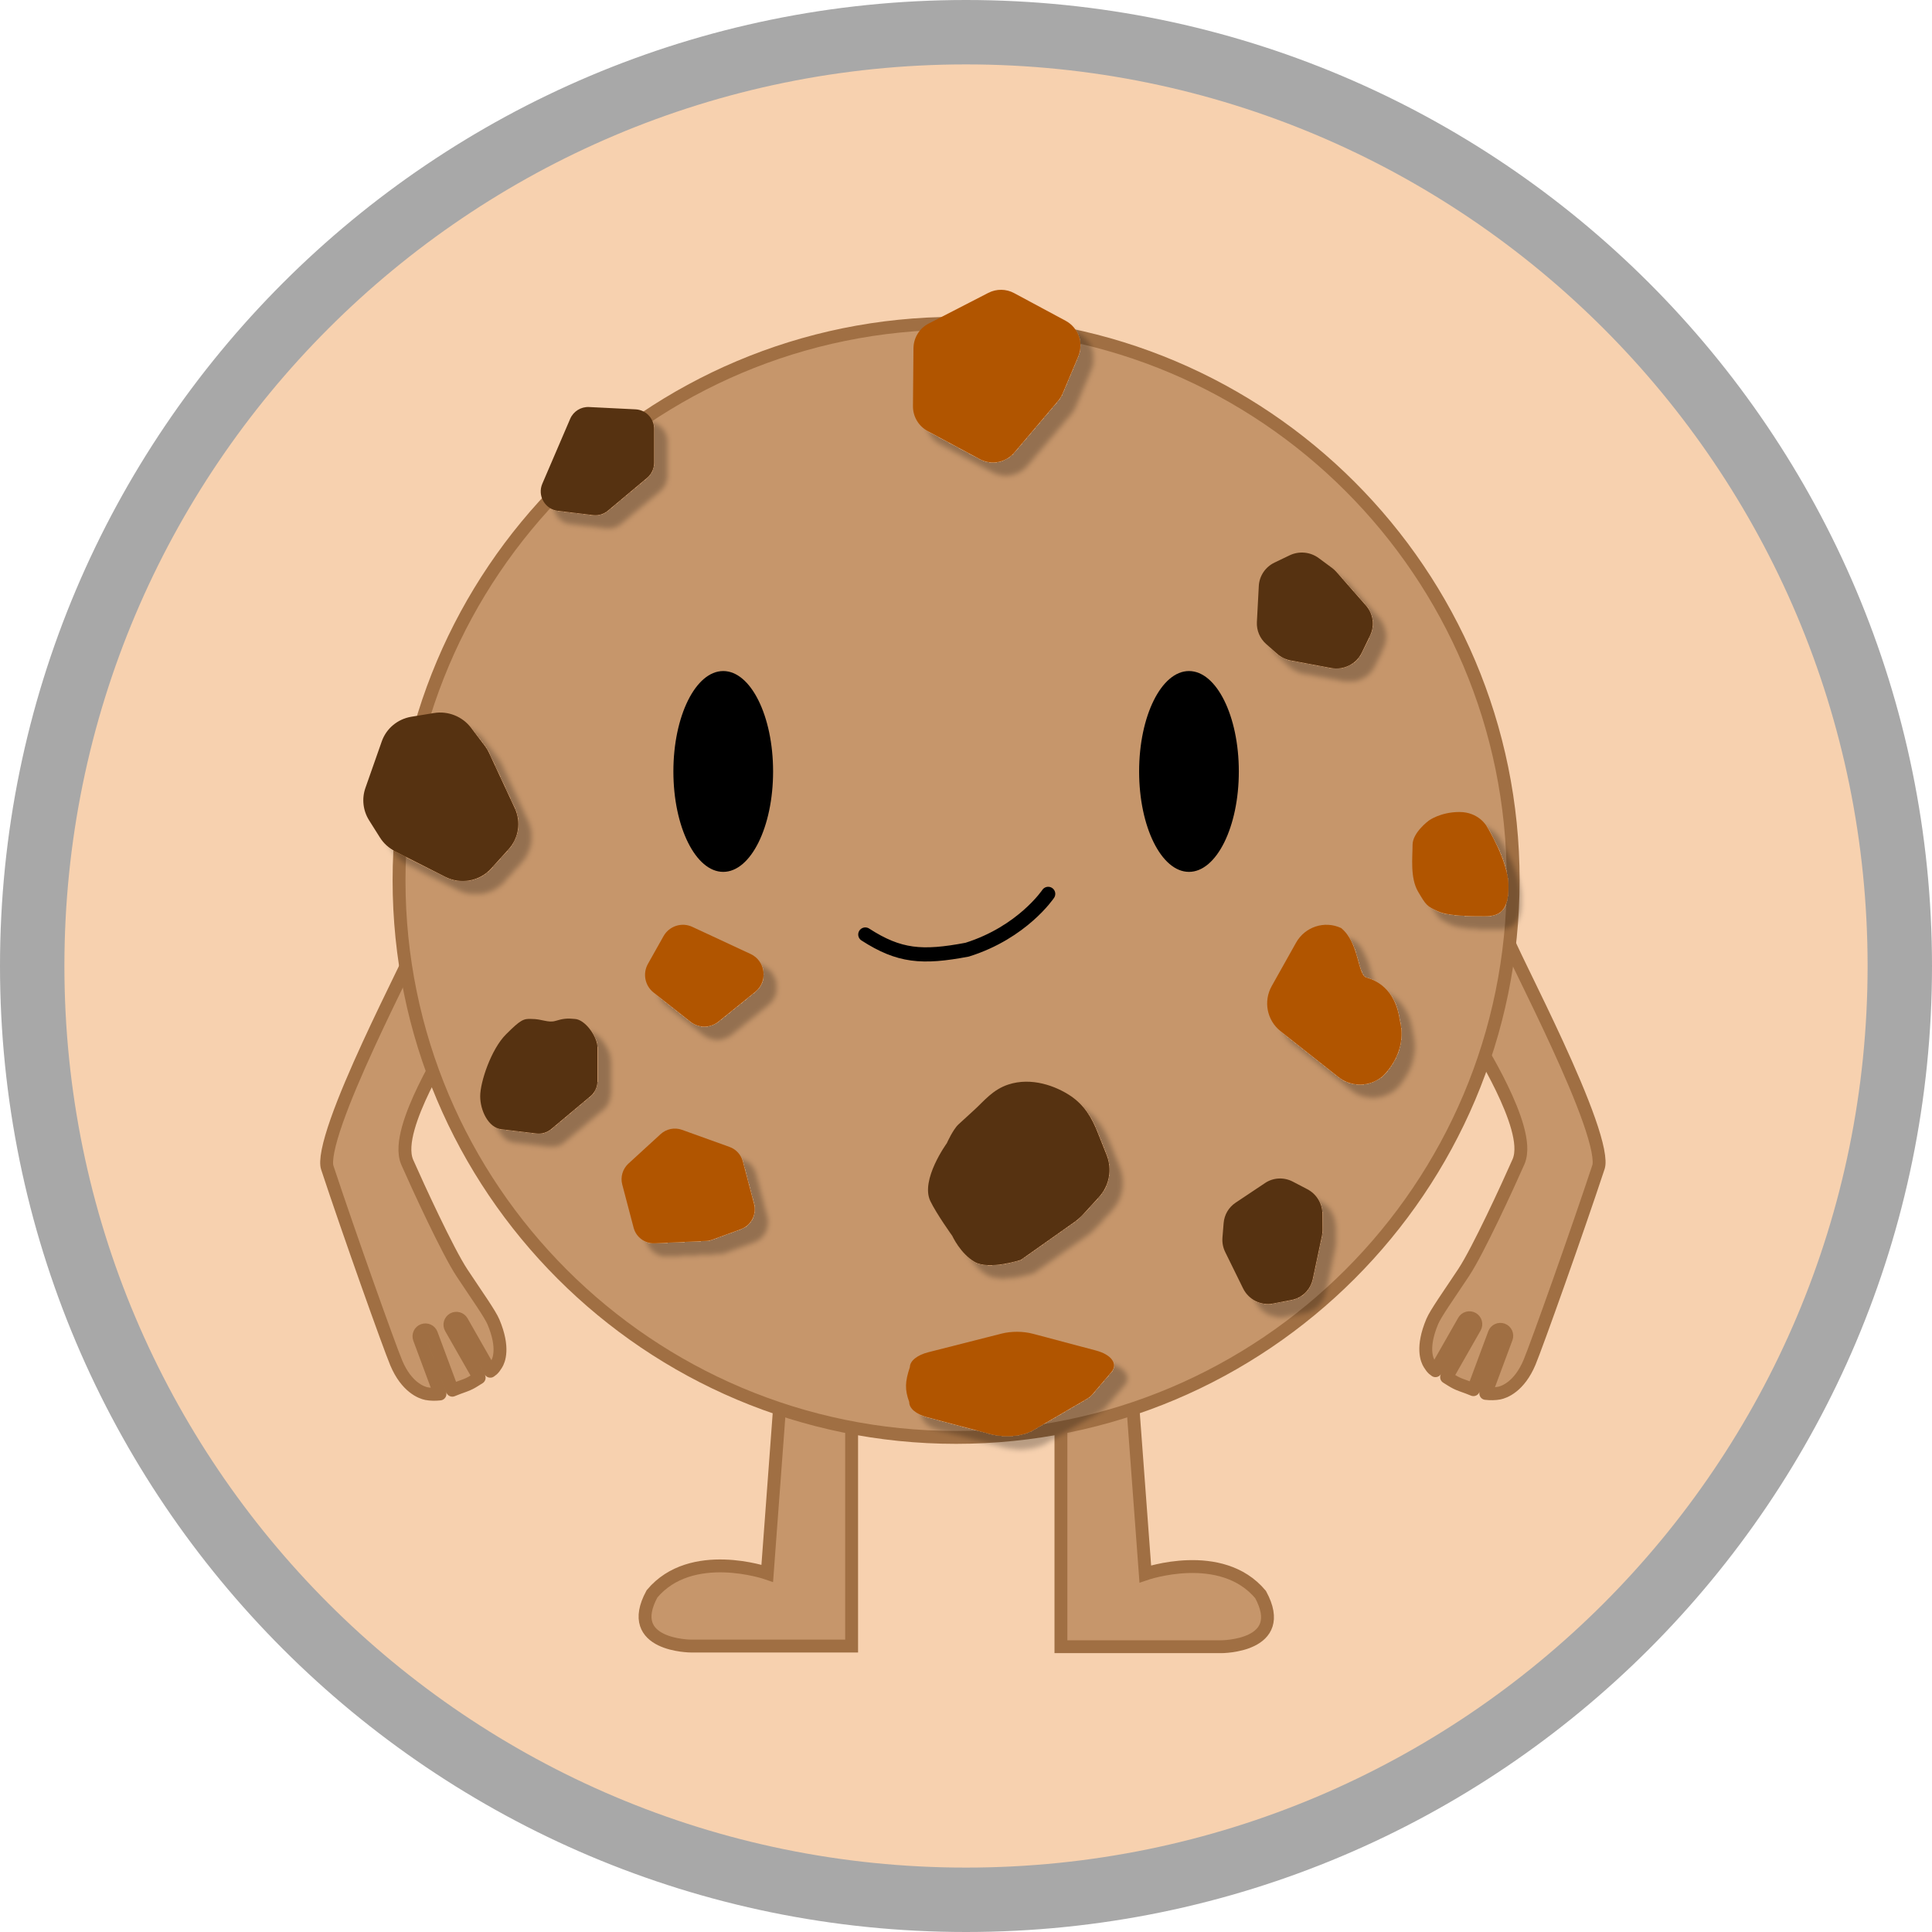
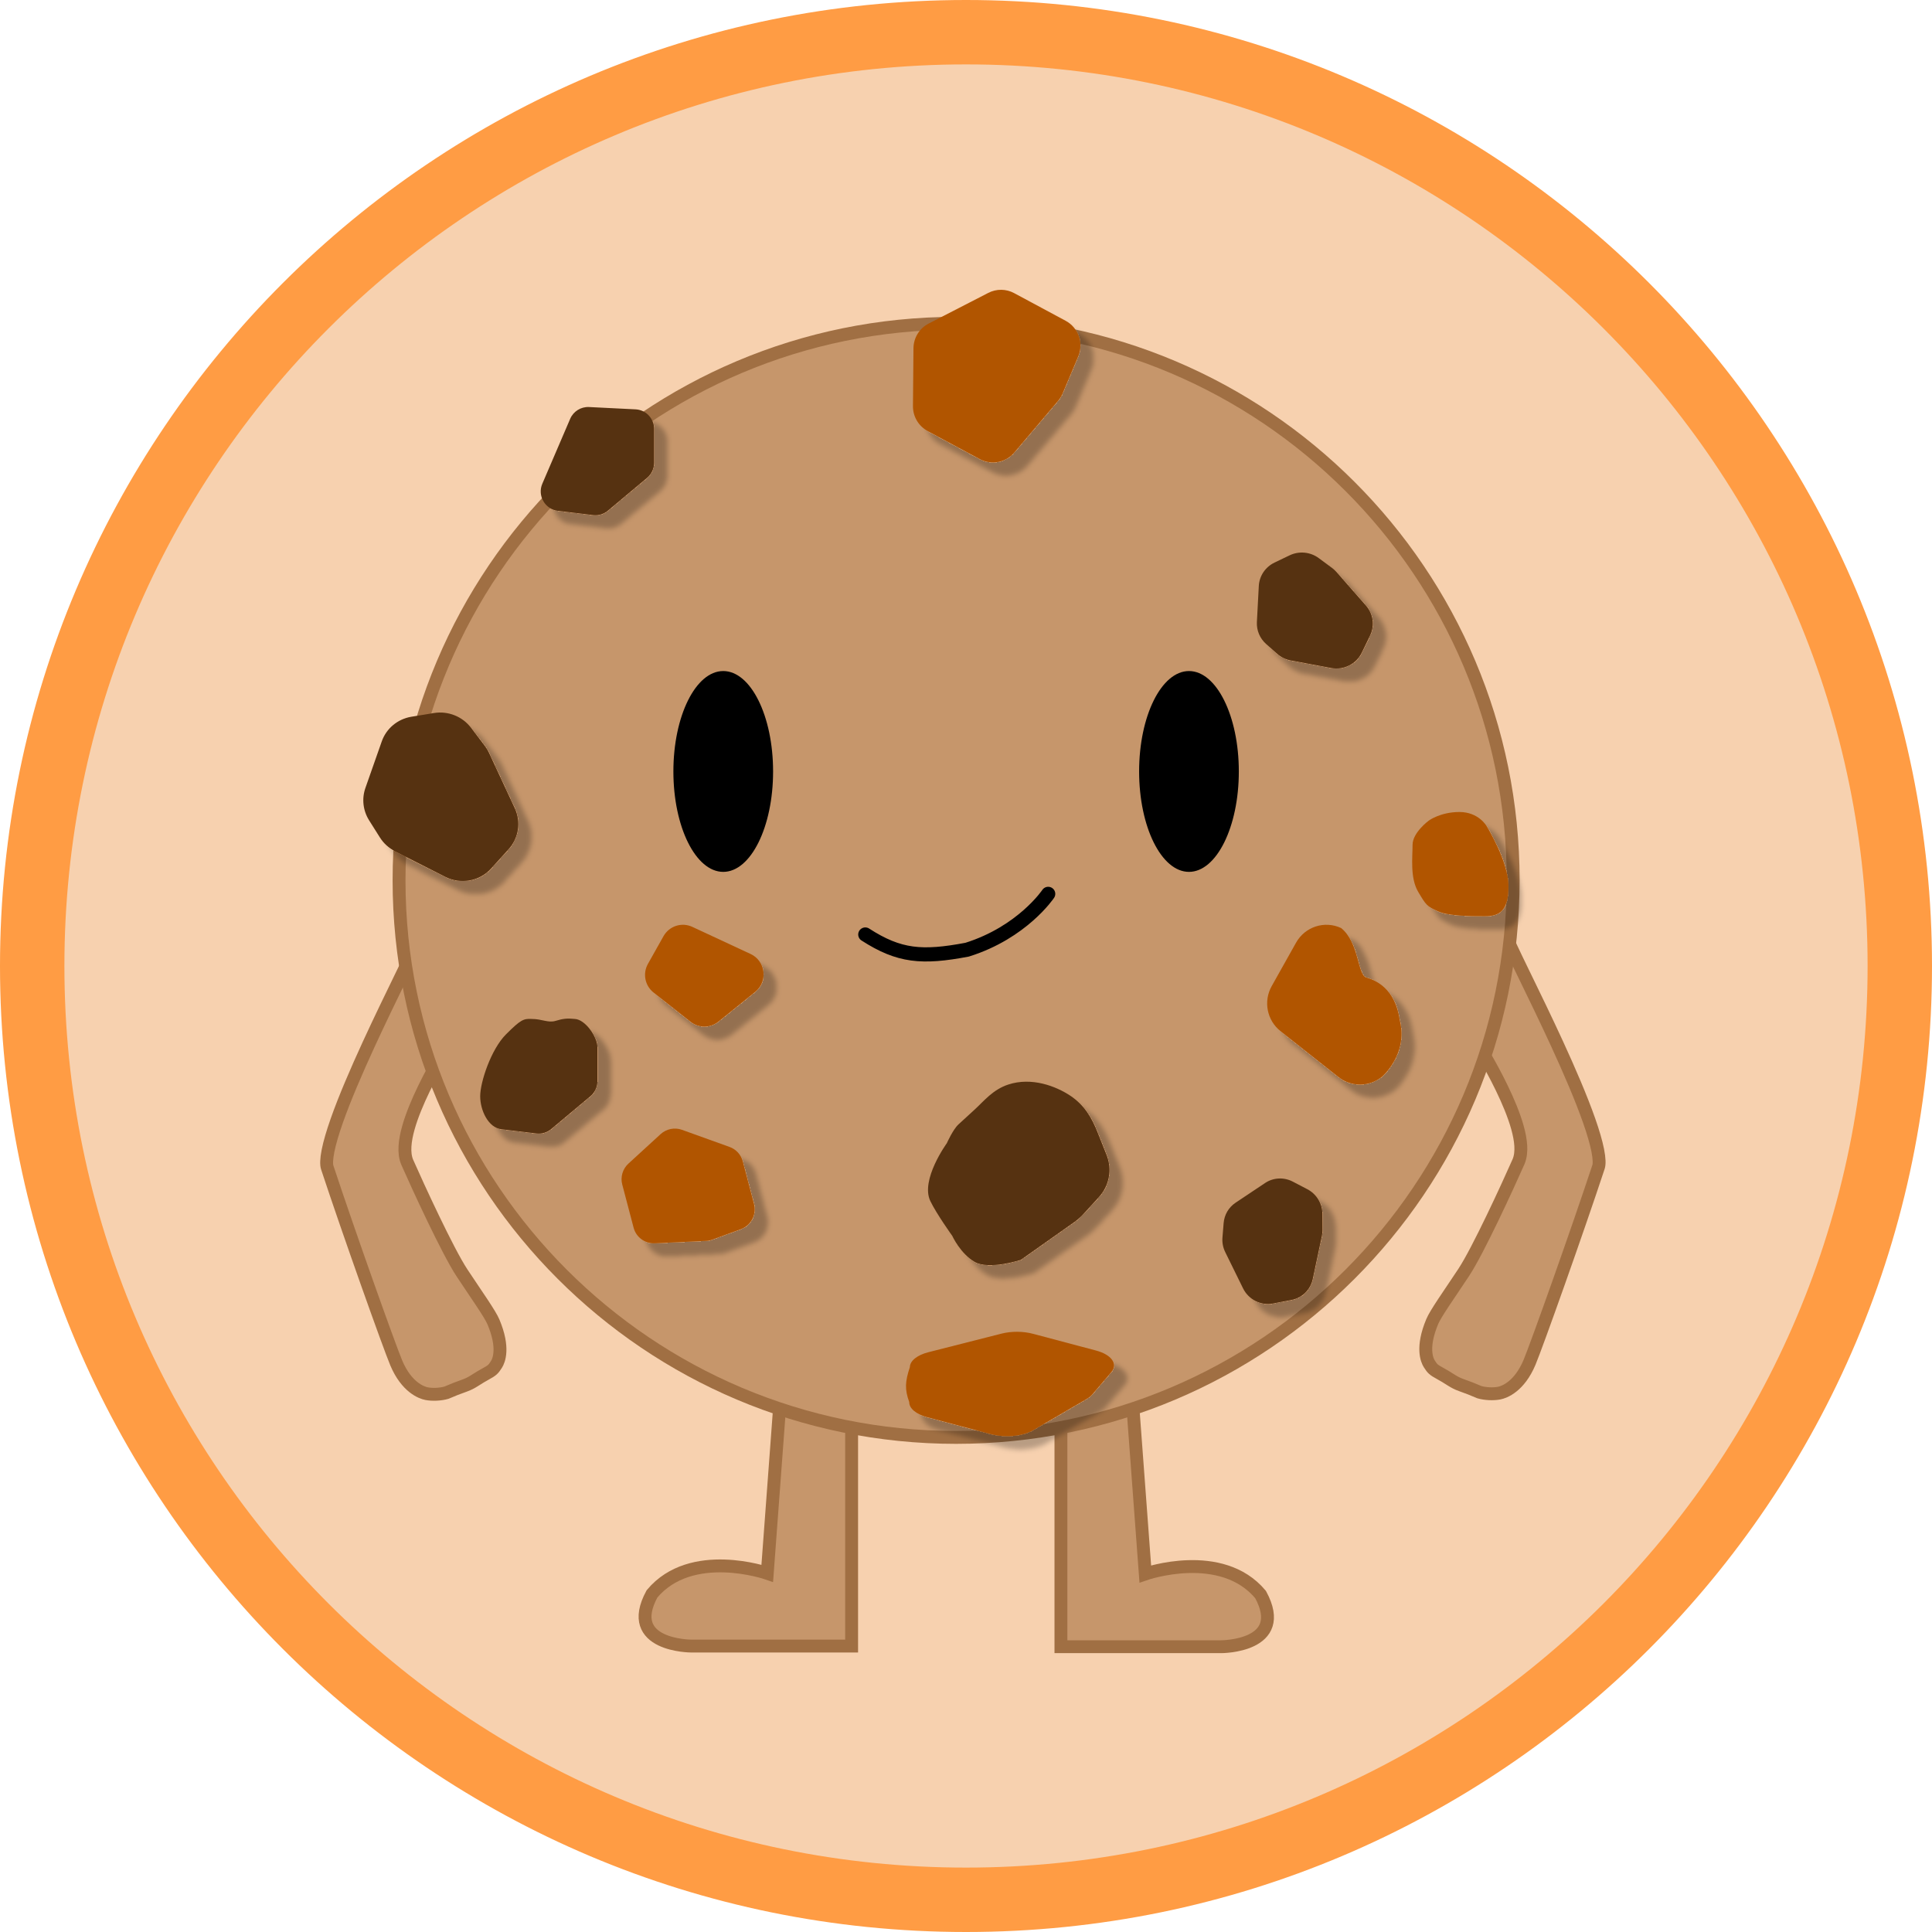
<svg xmlns="http://www.w3.org/2000/svg" width="300" height="300" viewBox="0 0 300 300" fill="none">
-   <circle cx="150" cy="150" r="145" fill="#F7D1AF" stroke="#A8A8A8" stroke-width="10" />
-   <path d="M76.132 212.926L71.732 205.205C71.459 204.725 70.848 204.557 70.368 204.831C69.888 205.104 69.721 205.715 69.995 206.195L74.404 213.934C74.258 214.024 74.12 214.112 73.99 214.194C73.859 214.277 73.735 214.355 73.618 214.427C73.163 214.707 72.728 214.945 72.129 215.157C71.357 215.431 70.835 215.626 70.237 215.872L68.269 210.581L67.359 208.134L67.091 207.413L67.018 207.218L67 207.168L66.995 207.155L66.994 207.152L66.993 207.151L66.993 207.151L66.081 207.49L66.993 207.151C66.801 206.633 66.225 206.37 65.708 206.562C65.19 206.755 64.926 207.331 65.119 207.848L66.032 207.509L65.119 207.848L65.119 207.849L65.119 207.849L65.119 207.849L65.12 207.853L65.125 207.865L65.144 207.916L65.216 208.11L65.484 208.831L66.394 211.278L68.319 216.454C67.615 216.537 66.863 216.525 66.243 216.407C65.454 216.257 63.117 215.411 61.528 211.631C60.434 209.031 54.115 191.286 50.813 181.286C50.673 180.863 50.672 180.021 50.936 178.695C51.19 177.418 51.654 175.85 52.274 174.08C53.514 170.545 55.344 166.309 57.242 162.179C58.967 158.428 60.739 154.784 62.162 151.858C62.303 151.566 62.442 151.282 62.576 151.005C63.317 149.482 63.943 148.185 64.385 147.229C64.561 146.849 64.711 146.514 64.828 146.236C65.427 147.542 66.147 149.635 66.861 151.935C67.622 154.391 68.355 157.018 68.899 159.034C69.171 160.042 69.394 160.895 69.55 161.496C69.605 161.708 69.652 161.888 69.689 162.033C69.647 162.101 69.599 162.178 69.546 162.264C69.313 162.646 68.982 163.196 68.591 163.868C67.812 165.212 66.79 167.055 65.828 169.044C64.869 171.026 63.954 173.185 63.404 175.154C63.129 176.14 62.938 177.104 62.886 177.993C62.834 178.873 62.916 179.747 63.248 180.503C64.09 182.414 65.659 185.861 67.288 189.24C68.906 192.595 70.618 195.957 71.736 197.651C72.32 198.536 72.887 199.378 73.416 200.162L73.535 200.34C74.019 201.058 74.469 201.725 74.873 202.336C75.763 203.685 76.371 204.674 76.627 205.284C78.322 209.315 77.457 211.28 77.089 211.862C76.817 212.293 76.659 212.498 76.457 212.678C76.369 212.756 76.266 212.836 76.132 212.926Z" fill="#C6966B" stroke="#A06F43" stroke-width="2" stroke-linecap="round" stroke-linejoin="round" />
-   <path d="M222.898 212.842L227.298 205.121C227.571 204.641 228.182 204.473 228.662 204.747C229.142 205.02 229.309 205.631 229.036 206.111L224.626 213.85C224.772 213.94 224.91 214.028 225.04 214.11C225.171 214.193 225.295 214.271 225.412 214.343C225.868 214.623 226.302 214.861 226.901 215.073C227.673 215.347 228.195 215.542 228.794 215.788L230.761 210.497L231.671 208.05L231.94 207.329L232.012 207.134L232.031 207.084L232.035 207.071L232.036 207.068L232.037 207.067L232.037 207.067L232.949 207.406L232.037 207.067C232.229 206.55 232.805 206.286 233.323 206.478C233.84 206.671 234.104 207.247 233.911 207.764L232.998 207.425L233.911 207.764L233.911 207.765L233.911 207.765L233.911 207.765L233.91 207.769L233.905 207.781L233.886 207.832L233.814 208.026L233.546 208.747L232.636 211.194L230.711 216.37C231.416 216.453 232.168 216.441 232.788 216.323C233.577 216.173 235.914 215.327 237.503 211.547C238.596 208.947 244.916 191.202 248.217 181.202C248.357 180.779 248.358 179.938 248.094 178.611C247.841 177.334 247.377 175.766 246.756 173.996C245.516 170.461 243.686 166.225 241.788 162.095C240.063 158.344 238.292 154.7 236.869 151.774C236.727 151.482 236.588 151.198 236.454 150.921C235.714 149.398 235.087 148.101 234.645 147.145C234.47 146.765 234.32 146.43 234.202 146.152C233.603 147.458 232.883 149.551 232.17 151.851C231.409 154.307 230.675 156.934 230.132 158.95C229.86 159.958 229.636 160.811 229.48 161.412C229.425 161.624 229.379 161.804 229.341 161.949C229.384 162.017 229.431 162.094 229.484 162.18C229.718 162.562 230.048 163.112 230.439 163.784C231.219 165.128 232.24 166.971 233.202 168.96C234.161 170.942 235.076 173.101 235.626 175.07C235.901 176.056 236.093 177.02 236.145 177.909C236.196 178.789 236.115 179.663 235.782 180.419C234.941 182.33 233.371 185.777 231.742 189.156C230.124 192.512 228.413 195.873 227.295 197.567C226.71 198.452 226.144 199.294 225.615 200.079L225.495 200.256C225.011 200.974 224.561 201.641 224.158 202.252C223.267 203.601 222.66 204.59 222.403 205.2C220.709 209.231 221.573 211.196 221.941 211.778C222.213 212.209 222.371 212.414 222.573 212.594C222.661 212.672 222.764 212.752 222.898 212.842Z" fill="#C6966B" stroke="#A06F43" stroke-width="2" stroke-linecap="round" stroke-linejoin="round" />
+   <circle cx="150" cy="150" r="145" fill="#F7D1AF" stroke="#FF9C44" stroke-width="10" />
+   <path d="M69.55 161.496C69.605 161.708 69.652 161.888 69.689 162.033C69.647 162.101 69.599 162.178 69.546 162.264C69.313 162.646 68.982 163.196 68.591 163.868C67.812 165.212 66.79 167.055 65.828 169.044C64.869 171.026 63.954 173.185 63.404 175.154C63.129 176.14 62.938 177.104 62.886 177.993C62.834 178.873 62.916 179.747 63.248 180.503C64.09 182.414 65.659 185.861 67.288 189.24C68.906 192.595 70.618 195.957 71.736 197.651C72.32 198.536 72.887 199.378 73.416 200.162L73.535 200.34C74.02 201.058 74.469 201.725 74.873 202.336C75.763 203.685 76.371 204.674 76.627 205.284C78.322 209.315 77.457 211.28 77.089 211.862C76.817 212.293 76.659 212.498 76.457 212.678C76.241 212.871 75.929 213.075 75.289 213.419C74.786 213.69 74.358 213.961 73.99 214.194C73.859 214.277 73.735 214.355 73.618 214.427C73.163 214.707 72.728 214.945 72.129 215.157C71 215.558 70.406 215.791 69.322 216.258C68.403 216.523 67.174 216.584 66.243 216.407C65.454 216.257 63.117 215.411 61.528 211.631C60.434 209.031 54.115 191.286 50.813 181.286C50.673 180.863 50.672 180.021 50.936 178.695C51.19 177.418 51.654 175.85 52.274 174.08C53.514 170.545 55.344 166.309 57.242 162.179C58.967 158.428 60.739 154.784 62.162 151.858C62.303 151.566 62.442 151.282 62.576 151.005C63.317 149.482 63.943 148.185 64.385 147.229C64.561 146.849 64.711 146.514 64.828 146.236C65.427 147.542 66.147 149.635 66.861 151.935C67.622 154.391 68.355 157.018 68.899 159.034C69.171 160.042 69.394 160.895 69.55 161.496Z" fill="#C6966B" stroke="#A06F43" stroke-width="2" stroke-linecap="round" stroke-linejoin="round" />
+   <path d="M229.48 161.412C229.425 161.624 229.379 161.804 229.341 161.949C229.384 162.017 229.431 162.094 229.484 162.18C229.718 162.562 230.048 163.112 230.439 163.784C231.219 165.128 232.24 166.971 233.202 168.96C234.161 170.942 235.076 173.101 235.626 175.07C235.901 176.056 236.093 177.02 236.145 177.909C236.196 178.789 236.115 179.663 235.782 180.419C234.941 182.33 233.371 185.777 231.742 189.156C230.124 192.512 228.413 195.873 227.295 197.567C226.71 198.452 226.144 199.294 225.615 200.078L225.495 200.256C225.011 200.974 224.561 201.641 224.158 202.252C223.267 203.601 222.66 204.59 222.403 205.2C220.709 209.231 221.573 211.196 221.941 211.778C222.213 212.209 222.371 212.414 222.573 212.594C222.79 212.787 223.102 212.991 223.741 213.335C224.245 213.607 224.672 213.877 225.04 214.11C225.171 214.193 225.295 214.271 225.412 214.343C225.868 214.623 226.302 214.861 226.901 215.073C228.031 215.474 228.625 215.707 229.708 216.174C230.628 216.439 231.856 216.5 232.788 216.323C233.577 216.173 235.914 215.327 237.503 211.547C238.596 208.947 244.916 191.202 248.217 181.202C248.357 180.779 248.358 179.938 248.094 178.611C247.841 177.334 247.377 175.766 246.756 173.996C245.516 170.461 243.686 166.225 241.788 162.095C240.063 158.344 238.292 154.7 236.869 151.774C236.727 151.482 236.588 151.198 236.454 150.921C235.714 149.398 235.087 148.101 234.645 147.145C234.47 146.765 234.32 146.43 234.202 146.152C233.603 147.458 232.883 149.551 232.17 151.851C231.409 154.307 230.675 156.934 230.132 158.95C229.86 159.958 229.636 160.811 229.48 161.412Z" fill="#C6966B" stroke="#A06F43" stroke-width="2" stroke-linecap="round" stroke-linejoin="round" />
  <path d="M119.14 244.3L121.54 212L132.24 214.7V255.6H107.34C107.34 255.6 96.84 255.6 101.24 247.5C107.34 240.2 119.14 244.3 119.14 244.3Z" fill="#C6966B" stroke="#A06F43" stroke-width="2" stroke-linecap="round" />
  <path d="M177.841 244.4L175.441 212.1L164.741 214.8V255.7H189.641C189.641 255.7 200.141 255.7 195.741 247.6C189.641 240.3 177.841 244.4 177.841 244.4Z" fill="#C6966B" stroke="#A06F43" stroke-width="2" stroke-linecap="round" />
  <circle cx="148.464" cy="136.7" r="86.5" fill="#C6966B" stroke="#A06F43" stroke-width="2" />
  <ellipse cx="112.304" cy="119.792" rx="7.741" ry="15.592" fill="black" />
  <ellipse cx="184.623" cy="119.792" rx="7.741" ry="15.592" fill="black" />
  <path d="M134.363 145.109C139.629 148.507 143.178 148.787 150.176 147.467C158.774 144.774 162.763 138.8 162.763 138.8" stroke="black" stroke-width="2.2" stroke-linecap="round" />
  <g filter="url(#filter0_d_2562_6488)">
    <path d="M88.537 65.036C89.037 63.871 90.206 63.141 91.47 63.204L98.685 63.563C100.298 63.643 101.564 64.976 101.564 66.594V71.868C101.564 72.767 101.166 73.619 100.478 74.196L94.391 79.294C93.75 79.831 92.916 80.079 92.086 79.978L86.633 79.32C84.625 79.078 83.413 76.97 84.213 75.109L88.537 65.036Z" fill="#563211" />
  </g>
  <g filter="url(#filter1_d_2562_6488)">
    <path d="M78.564 160.622C80.864 158.322 81.3 158.159 82.564 158.222C84.163 158.222 85.118 158.869 86.263 158.522C87.409 158.175 88.064 158.095 89.263 158.222C90.876 158.302 92.763 160.998 92.763 162.615V167.89C92.763 168.789 92.366 169.641 91.677 170.218L85.591 175.316C84.95 175.853 84.115 176.1 83.286 176L77.832 175.342C75.824 175.099 74.564 172.422 74.564 170.218C74.564 168.013 76.263 162.922 78.564 160.622Z" fill="#563211" />
  </g>
  <g filter="url(#filter2_d_2562_6488)">
    <path d="M153.466 45.477C154.727 44.828 156.223 44.842 157.473 45.513L165.475 49.812C167.451 50.873 168.294 53.275 167.419 55.349L164.987 61.112C164.815 61.519 164.583 61.898 164.297 62.235L157.485 70.272C156.167 71.828 153.949 72.25 152.156 71.287L144.051 66.933C142.631 66.17 141.749 64.677 141.764 63.057L141.843 54.079C141.857 52.459 142.765 50.982 144.198 50.245L153.466 45.477Z" fill="#B15500" />
  </g>
  <g filter="url(#filter3_d_2562_6488)">
    <path d="M155.498 207.088C157.04 206.696 158.87 206.704 160.399 207.11L170.187 209.709C172.603 210.35 173.634 211.802 172.564 213.055L169.589 216.539C169.378 216.785 169.095 217.014 168.746 217.218L160.414 222.076C158.801 223.016 156.089 223.272 153.896 222.69L143.983 220.058C142.246 219.596 141.168 218.694 141.186 217.715C140.474 215.751 140.533 214.555 141.283 212.288C141.3 211.309 142.41 210.416 144.163 209.97L155.498 207.088Z" fill="#B15500" />
  </g>
  <g filter="url(#filter4_d_2562_6488)">
    <path d="M113.291 178.098C114.297 178.46 115.059 179.292 115.331 180.326L117.074 186.949C117.505 188.583 116.614 190.283 115.021 190.866L110.593 192.487C110.28 192.601 109.952 192.668 109.62 192.683L101.687 193.058C100.152 193.13 98.779 192.125 98.388 190.641L96.623 183.934C96.313 182.759 96.683 181.505 97.584 180.681L102.575 176.11C103.475 175.286 104.756 175.027 105.899 175.438L113.291 178.098Z" fill="#B15500" />
  </g>
  <g filter="url(#filter5_d_2562_6488)">
    <path d="M200.246 86.234C201.716 85.528 203.462 85.692 204.77 86.659L206.839 88.188C207.088 88.372 207.316 88.582 207.52 88.814L212.103 94.037C213.234 95.325 213.483 97.15 212.739 98.687L211.446 101.356C210.595 103.116 208.646 104.088 206.701 103.724L200.429 102.549C199.648 102.403 198.924 102.05 198.334 101.529L196.611 100.006C195.631 99.141 195.101 97.885 195.169 96.591L195.466 90.989C195.548 89.431 196.483 88.041 197.906 87.357L200.246 86.234Z" fill="#563211" />
  </g>
  <g filter="url(#filter6_d_2562_6488)">
    <path d="M67.377 110.721C69.576 110.36 71.803 111.246 73.147 113.016L75.273 115.817C75.53 116.154 75.748 116.517 75.927 116.899L79.932 125.51C80.92 127.634 80.546 130.123 78.98 131.853L76.259 134.858C74.467 136.838 71.537 137.365 69.126 136.141L61.351 132.191C60.383 131.7 59.569 130.959 58.995 130.048L57.319 127.389C56.367 125.878 56.154 124.027 56.74 122.355L59.281 115.123C59.987 113.111 61.747 111.646 63.877 111.296L67.377 110.721Z" fill="#563211" />
  </g>
  <g filter="url(#filter7_d_2562_6488)">
    <path d="M171.83 179.356C172.72 181.589 172.254 184.113 170.624 185.894L168.045 188.712C167.734 189.051 167.01 189.624 167.01 189.624L158.508 195.629C158.508 195.629 153.608 197.238 151.366 195.955C149.123 194.672 147.863 191.9 147.863 191.9C147.863 191.9 145.435 188.518 144.463 186.504C142.877 183.216 147.025 177.514 147.025 177.514C147.025 177.514 147.969 175.386 148.835 174.592L151.361 172.278C152.798 170.961 154.152 169.207 156.551 168.412C160.179 167.211 163.945 168.648 166.184 170.133C168.424 171.617 169.552 173.637 170.414 175.8L171.83 179.356Z" fill="#563211" />
  </g>
  <g filter="url(#filter8_d_2562_6488)">
    <path d="M203.004 184.662C204.427 185.405 205.327 186.878 205.336 188.479L205.35 191.011C205.352 191.316 205.321 191.619 205.258 191.916L203.842 198.607C203.493 200.258 202.202 201.53 200.552 201.849L197.686 202.404C195.798 202.77 193.882 201.806 193.023 200.059L190.252 194.423C189.907 193.722 189.759 192.943 189.822 192.17L190.006 189.915C190.111 188.632 190.788 187.474 191.849 186.765L196.439 183.698C197.715 182.844 199.362 182.761 200.74 183.48L203.004 184.662Z" fill="#563211" />
  </g>
  <g filter="url(#filter9_d_2562_6488)">
    <path d="M103.03 145.368C103.918 143.79 105.864 143.16 107.501 143.922L116.555 148.136C118.885 149.22 119.271 152.386 117.271 154.004L111.552 158.63C110.296 159.646 108.51 159.657 107.242 158.657L101.488 154.12C100.142 153.058 99.769 151.168 100.611 149.67L103.03 145.368Z" fill="#B15500" />
  </g>
  <g filter="url(#filter10_d_2562_6488)">
    <path d="M226.621 126.087C229.578 126.087 230.804 128.225 230.804 128.225C230.804 128.225 234.227 133.723 234.227 137.606C234.227 141.49 232.805 142.263 230.584 142.263C228.363 142.263 224.963 142.263 223.268 141.49C221.573 140.717 221.463 140.6 220.202 138.461C218.941 136.322 219.342 133.1 219.342 131.185C219.342 129.269 221.868 127.418 221.868 127.418C221.868 127.418 223.663 126.087 226.621 126.087Z" fill="#B15500" />
  </g>
  <g filter="url(#filter11_d_2562_6488)">
    <path d="M201.252 146.376C202.641 143.898 205.686 142.91 208.249 144.106C211.064 146.376 210.764 151.4 212.164 151.8C213.564 152.2 216.664 153.429 217.364 158.5C218.664 163.7 214.589 167.192 214.589 167.192C212.624 168.786 209.828 168.804 207.843 167.234L198.838 160.113C196.731 158.446 196.148 155.479 197.465 153.129L201.252 146.376Z" fill="#B15500" />
  </g>
  <defs>
    <filter id="filter0_d_2562_6488" x="83.964" y="63.2" width="20.4" height="19.6" filterUnits="userSpaceOnUse" color-interpolation-filters="sRGB">
      <feFlood flood-opacity="0" result="BackgroundImageFix" />
      <feColorMatrix in="SourceAlpha" type="matrix" values="0 0 0 0 0 0 0 0 0 0 0 0 0 0 0 0 0 0 127 0" result="hardAlpha" />
      <feOffset dx="2" dy="2" />
      <feGaussianBlur stdDeviation="0.4" />
      <feComposite in2="hardAlpha" operator="out" />
      <feColorMatrix type="matrix" values="0 0 0 0 0 0 0 0 0 0 0 0 0 0 0 0 0 0 0.25 0" />
      <feBlend mode="normal" in2="BackgroundImageFix" result="effect1_dropShadow_2562_6488" />
      <feBlend mode="normal" in="SourceGraphic" in2="effect1_dropShadow_2562_6488" result="shape" />
    </filter>
    <filter id="filter1_d_2562_6488" x="74.564" y="158.165" width="21" height="20.656" filterUnits="userSpaceOnUse" color-interpolation-filters="sRGB">
      <feFlood flood-opacity="0" result="BackgroundImageFix" />
      <feColorMatrix in="SourceAlpha" type="matrix" values="0 0 0 0 0 0 0 0 0 0 0 0 0 0 0 0 0 0 127 0" result="hardAlpha" />
      <feOffset dx="2" dy="2" />
      <feGaussianBlur stdDeviation="0.4" />
      <feComposite in2="hardAlpha" operator="out" />
      <feColorMatrix type="matrix" values="0 0 0 0 0 0 0 0 0 0 0 0 0 0 0 0 0 0 0.25 0" />
      <feBlend mode="normal" in2="BackgroundImageFix" result="effect1_dropShadow_2562_6488" />
      <feBlend mode="normal" in="SourceGraphic" in2="effect1_dropShadow_2562_6488" result="shape" />
    </filter>
    <filter id="filter2_d_2562_6488" x="141.764" y="45" width="28.8" height="29.6" filterUnits="userSpaceOnUse" color-interpolation-filters="sRGB">
      <feFlood flood-opacity="0" result="BackgroundImageFix" />
      <feColorMatrix in="SourceAlpha" type="matrix" values="0 0 0 0 0 0 0 0 0 0 0 0 0 0 0 0 0 0 127 0" result="hardAlpha" />
      <feOffset dx="2" dy="2" />
      <feGaussianBlur stdDeviation="0.4" />
      <feComposite in2="hardAlpha" operator="out" />
      <feColorMatrix type="matrix" values="0 0 0 0 0 0 0 0 0 0 0 0 0 0 0 0 0 0 0.25 0" />
      <feBlend mode="normal" in2="BackgroundImageFix" result="effect1_dropShadow_2562_6488" />
      <feBlend mode="normal" in="SourceGraphic" in2="effect1_dropShadow_2562_6488" result="shape" />
    </filter>
    <filter id="filter3_d_2562_6488" x="140.685" y="206.8" width="35.101" height="19" filterUnits="userSpaceOnUse" color-interpolation-filters="sRGB">
      <feFlood flood-opacity="0" result="BackgroundImageFix" />
      <feColorMatrix in="SourceAlpha" type="matrix" values="0 0 0 0 0 0 0 0 0 0 0 0 0 0 0 0 0 0 127 0" result="hardAlpha" />
      <feOffset dx="2" dy="2" />
      <feGaussianBlur stdDeviation="0.4" />
      <feComposite in2="hardAlpha" operator="out" />
      <feColorMatrix type="matrix" values="0 0 0 0 0 0 0 0 0 0 0 0 0 0 0 0 0 0 0.25 0" />
      <feBlend mode="normal" in2="BackgroundImageFix" result="effect1_dropShadow_2562_6488" />
      <feBlend mode="normal" in="SourceGraphic" in2="effect1_dropShadow_2562_6488" result="shape" />
    </filter>
    <filter id="filter4_d_2562_6488" x="96.516" y="175.246" width="23.467" height="20.615" filterUnits="userSpaceOnUse" color-interpolation-filters="sRGB">
      <feFlood flood-opacity="0" result="BackgroundImageFix" />
      <feColorMatrix in="SourceAlpha" type="matrix" values="0 0 0 0 0 0 0 0 0 0 0 0 0 0 0 0 0 0 127 0" result="hardAlpha" />
      <feOffset dx="2" dy="2" />
      <feGaussianBlur stdDeviation="0.4" />
      <feComposite in2="hardAlpha" operator="out" />
      <feColorMatrix type="matrix" values="0 0 0 0 0 0 0 0 0 0 0 0 0 0 0 0 0 0 0.25 0" />
      <feBlend mode="normal" in2="BackgroundImageFix" result="effect1_dropShadow_2562_6488" />
      <feBlend mode="normal" in="SourceGraphic" in2="effect1_dropShadow_2562_6488" result="shape" />
    </filter>
    <filter id="filter5_d_2562_6488" x="195.163" y="85.8" width="20.8" height="20.8" filterUnits="userSpaceOnUse" color-interpolation-filters="sRGB">
      <feFlood flood-opacity="0" result="BackgroundImageFix" />
      <feColorMatrix in="SourceAlpha" type="matrix" values="0 0 0 0 0 0 0 0 0 0 0 0 0 0 0 0 0 0 127 0" result="hardAlpha" />
      <feOffset dx="2" dy="2" />
      <feGaussianBlur stdDeviation="0.4" />
      <feComposite in2="hardAlpha" operator="out" />
      <feColorMatrix type="matrix" values="0 0 0 0 0 0 0 0 0 0 0 0 0 0 0 0 0 0 0.25 0" />
      <feBlend mode="normal" in2="BackgroundImageFix" result="effect1_dropShadow_2562_6488" />
      <feBlend mode="normal" in="SourceGraphic" in2="effect1_dropShadow_2562_6488" result="shape" />
    </filter>
    <filter id="filter6_d_2562_6488" x="56.415" y="110.642" width="26.863" height="28.954" filterUnits="userSpaceOnUse" color-interpolation-filters="sRGB">
      <feFlood flood-opacity="0" result="BackgroundImageFix" />
      <feColorMatrix in="SourceAlpha" type="matrix" values="0 0 0 0 0 0 0 0 0 0 0 0 0 0 0 0 0 0 127 0" result="hardAlpha" />
      <feOffset dx="2" dy="2" />
      <feGaussianBlur stdDeviation="0.4" />
      <feComposite in2="hardAlpha" operator="out" />
      <feColorMatrix type="matrix" values="0 0 0 0 0 0 0 0 0 0 0 0 0 0 0 0 0 0 0.25 0" />
      <feBlend mode="normal" in2="BackgroundImageFix" result="effect1_dropShadow_2562_6488" />
      <feBlend mode="normal" in="SourceGraphic" in2="effect1_dropShadow_2562_6488" result="shape" />
    </filter>
    <filter id="filter7_d_2562_6488" x="144.102" y="167.965" width="30.974" height="31.286" filterUnits="userSpaceOnUse" color-interpolation-filters="sRGB">
      <feFlood flood-opacity="0" result="BackgroundImageFix" />
      <feColorMatrix in="SourceAlpha" type="matrix" values="0 0 0 0 0 0 0 0 0 0 0 0 0 0 0 0 0 0 127 0" result="hardAlpha" />
      <feOffset dx="2" dy="2" />
      <feGaussianBlur stdDeviation="0.4" />
      <feComposite in2="hardAlpha" operator="out" />
      <feColorMatrix type="matrix" values="0 0 0 0 0 0 0 0 0 0 0 0 0 0 0 0 0 0 0.25 0" />
      <feBlend mode="normal" in2="BackgroundImageFix" result="effect1_dropShadow_2562_6488" />
      <feBlend mode="normal" in="SourceGraphic" in2="effect1_dropShadow_2562_6488" result="shape" />
    </filter>
    <filter id="filter8_d_2562_6488" x="189.808" y="182.994" width="18.342" height="22.286" filterUnits="userSpaceOnUse" color-interpolation-filters="sRGB">
      <feFlood flood-opacity="0" result="BackgroundImageFix" />
      <feColorMatrix in="SourceAlpha" type="matrix" values="0 0 0 0 0 0 0 0 0 0 0 0 0 0 0 0 0 0 127 0" result="hardAlpha" />
      <feOffset dx="2" dy="2" />
      <feGaussianBlur stdDeviation="0.4" />
      <feComposite in2="hardAlpha" operator="out" />
      <feColorMatrix type="matrix" values="0 0 0 0 0 0 0 0 0 0 0 0 0 0 0 0 0 0 0.25 0" />
      <feBlend mode="normal" in2="BackgroundImageFix" result="effect1_dropShadow_2562_6488" />
      <feBlend mode="normal" in="SourceGraphic" in2="effect1_dropShadow_2562_6488" result="shape" />
    </filter>
    <filter id="filter9_d_2562_6488" x="100.163" y="143.6" width="21.2" height="18.6" filterUnits="userSpaceOnUse" color-interpolation-filters="sRGB">
      <feFlood flood-opacity="0" result="BackgroundImageFix" />
      <feColorMatrix in="SourceAlpha" type="matrix" values="0 0 0 0 0 0 0 0 0 0 0 0 0 0 0 0 0 0 127 0" result="hardAlpha" />
      <feOffset dx="2" dy="2" />
      <feGaussianBlur stdDeviation="0.4" />
      <feComposite in2="hardAlpha" operator="out" />
      <feColorMatrix type="matrix" values="0 0 0 0 0 0 0 0 0 0 0 0 0 0 0 0 0 0 0.25 0" />
      <feBlend mode="normal" in2="BackgroundImageFix" result="effect1_dropShadow_2562_6488" />
      <feBlend mode="normal" in="SourceGraphic" in2="effect1_dropShadow_2562_6488" result="shape" />
    </filter>
    <filter id="filter10_d_2562_6488" x="219.281" y="126.087" width="17.746" height="18.976" filterUnits="userSpaceOnUse" color-interpolation-filters="sRGB">
      <feFlood flood-opacity="0" result="BackgroundImageFix" />
      <feColorMatrix in="SourceAlpha" type="matrix" values="0 0 0 0 0 0 0 0 0 0 0 0 0 0 0 0 0 0 127 0" result="hardAlpha" />
      <feOffset dx="2" dy="2" />
      <feGaussianBlur stdDeviation="0.4" />
      <feComposite in2="hardAlpha" operator="out" />
      <feColorMatrix type="matrix" values="0 0 0 0 0 0 0 0 0 0 0 0 0 0 0 0 0 0 0.25 0" />
      <feBlend mode="normal" in2="BackgroundImageFix" result="effect1_dropShadow_2562_6488" />
      <feBlend mode="normal" in="SourceGraphic" in2="effect1_dropShadow_2562_6488" result="shape" />
    </filter>
    <filter id="filter11_d_2562_6488" x="196.764" y="143.6" width="23.656" height="27.6" filterUnits="userSpaceOnUse" color-interpolation-filters="sRGB">
      <feFlood flood-opacity="0" result="BackgroundImageFix" />
      <feColorMatrix in="SourceAlpha" type="matrix" values="0 0 0 0 0 0 0 0 0 0 0 0 0 0 0 0 0 0 127 0" result="hardAlpha" />
      <feOffset dx="2" dy="2" />
      <feGaussianBlur stdDeviation="0.4" />
      <feComposite in2="hardAlpha" operator="out" />
      <feColorMatrix type="matrix" values="0 0 0 0 0 0 0 0 0 0 0 0 0 0 0 0 0 0 0.25 0" />
      <feBlend mode="normal" in2="BackgroundImageFix" result="effect1_dropShadow_2562_6488" />
      <feBlend mode="normal" in="SourceGraphic" in2="effect1_dropShadow_2562_6488" result="shape" />
    </filter>
  </defs>
</svg>
